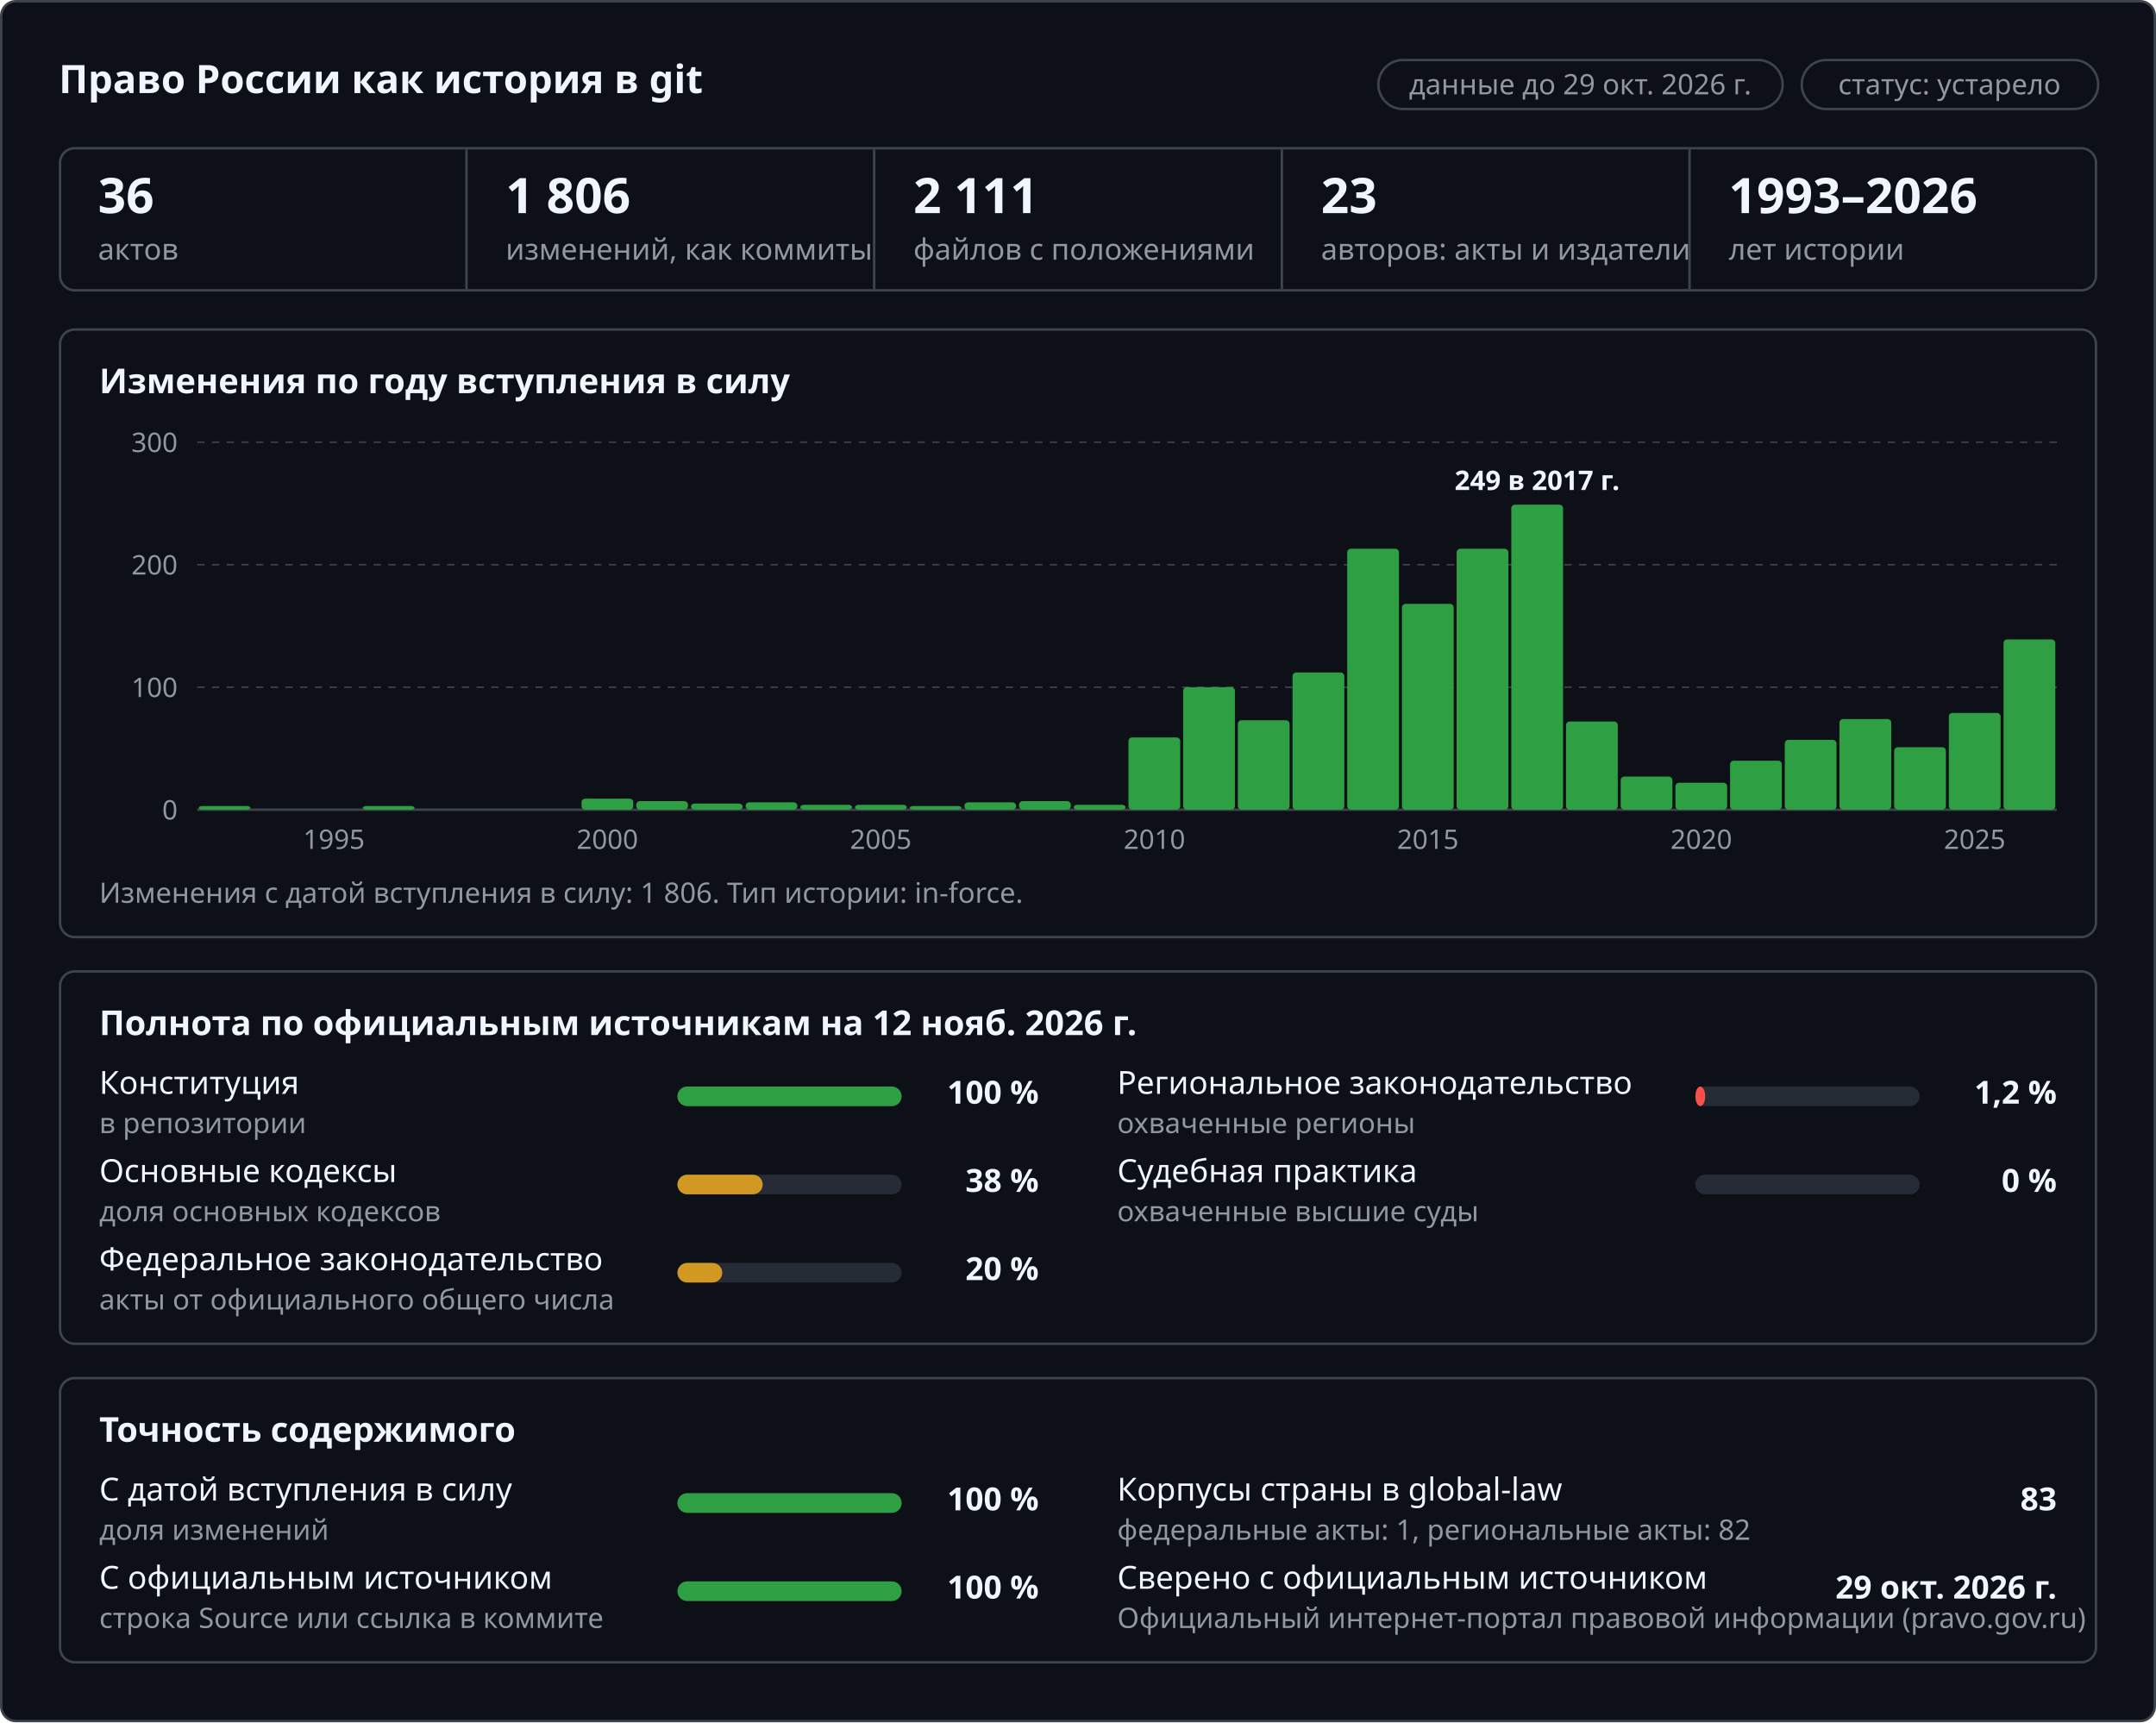
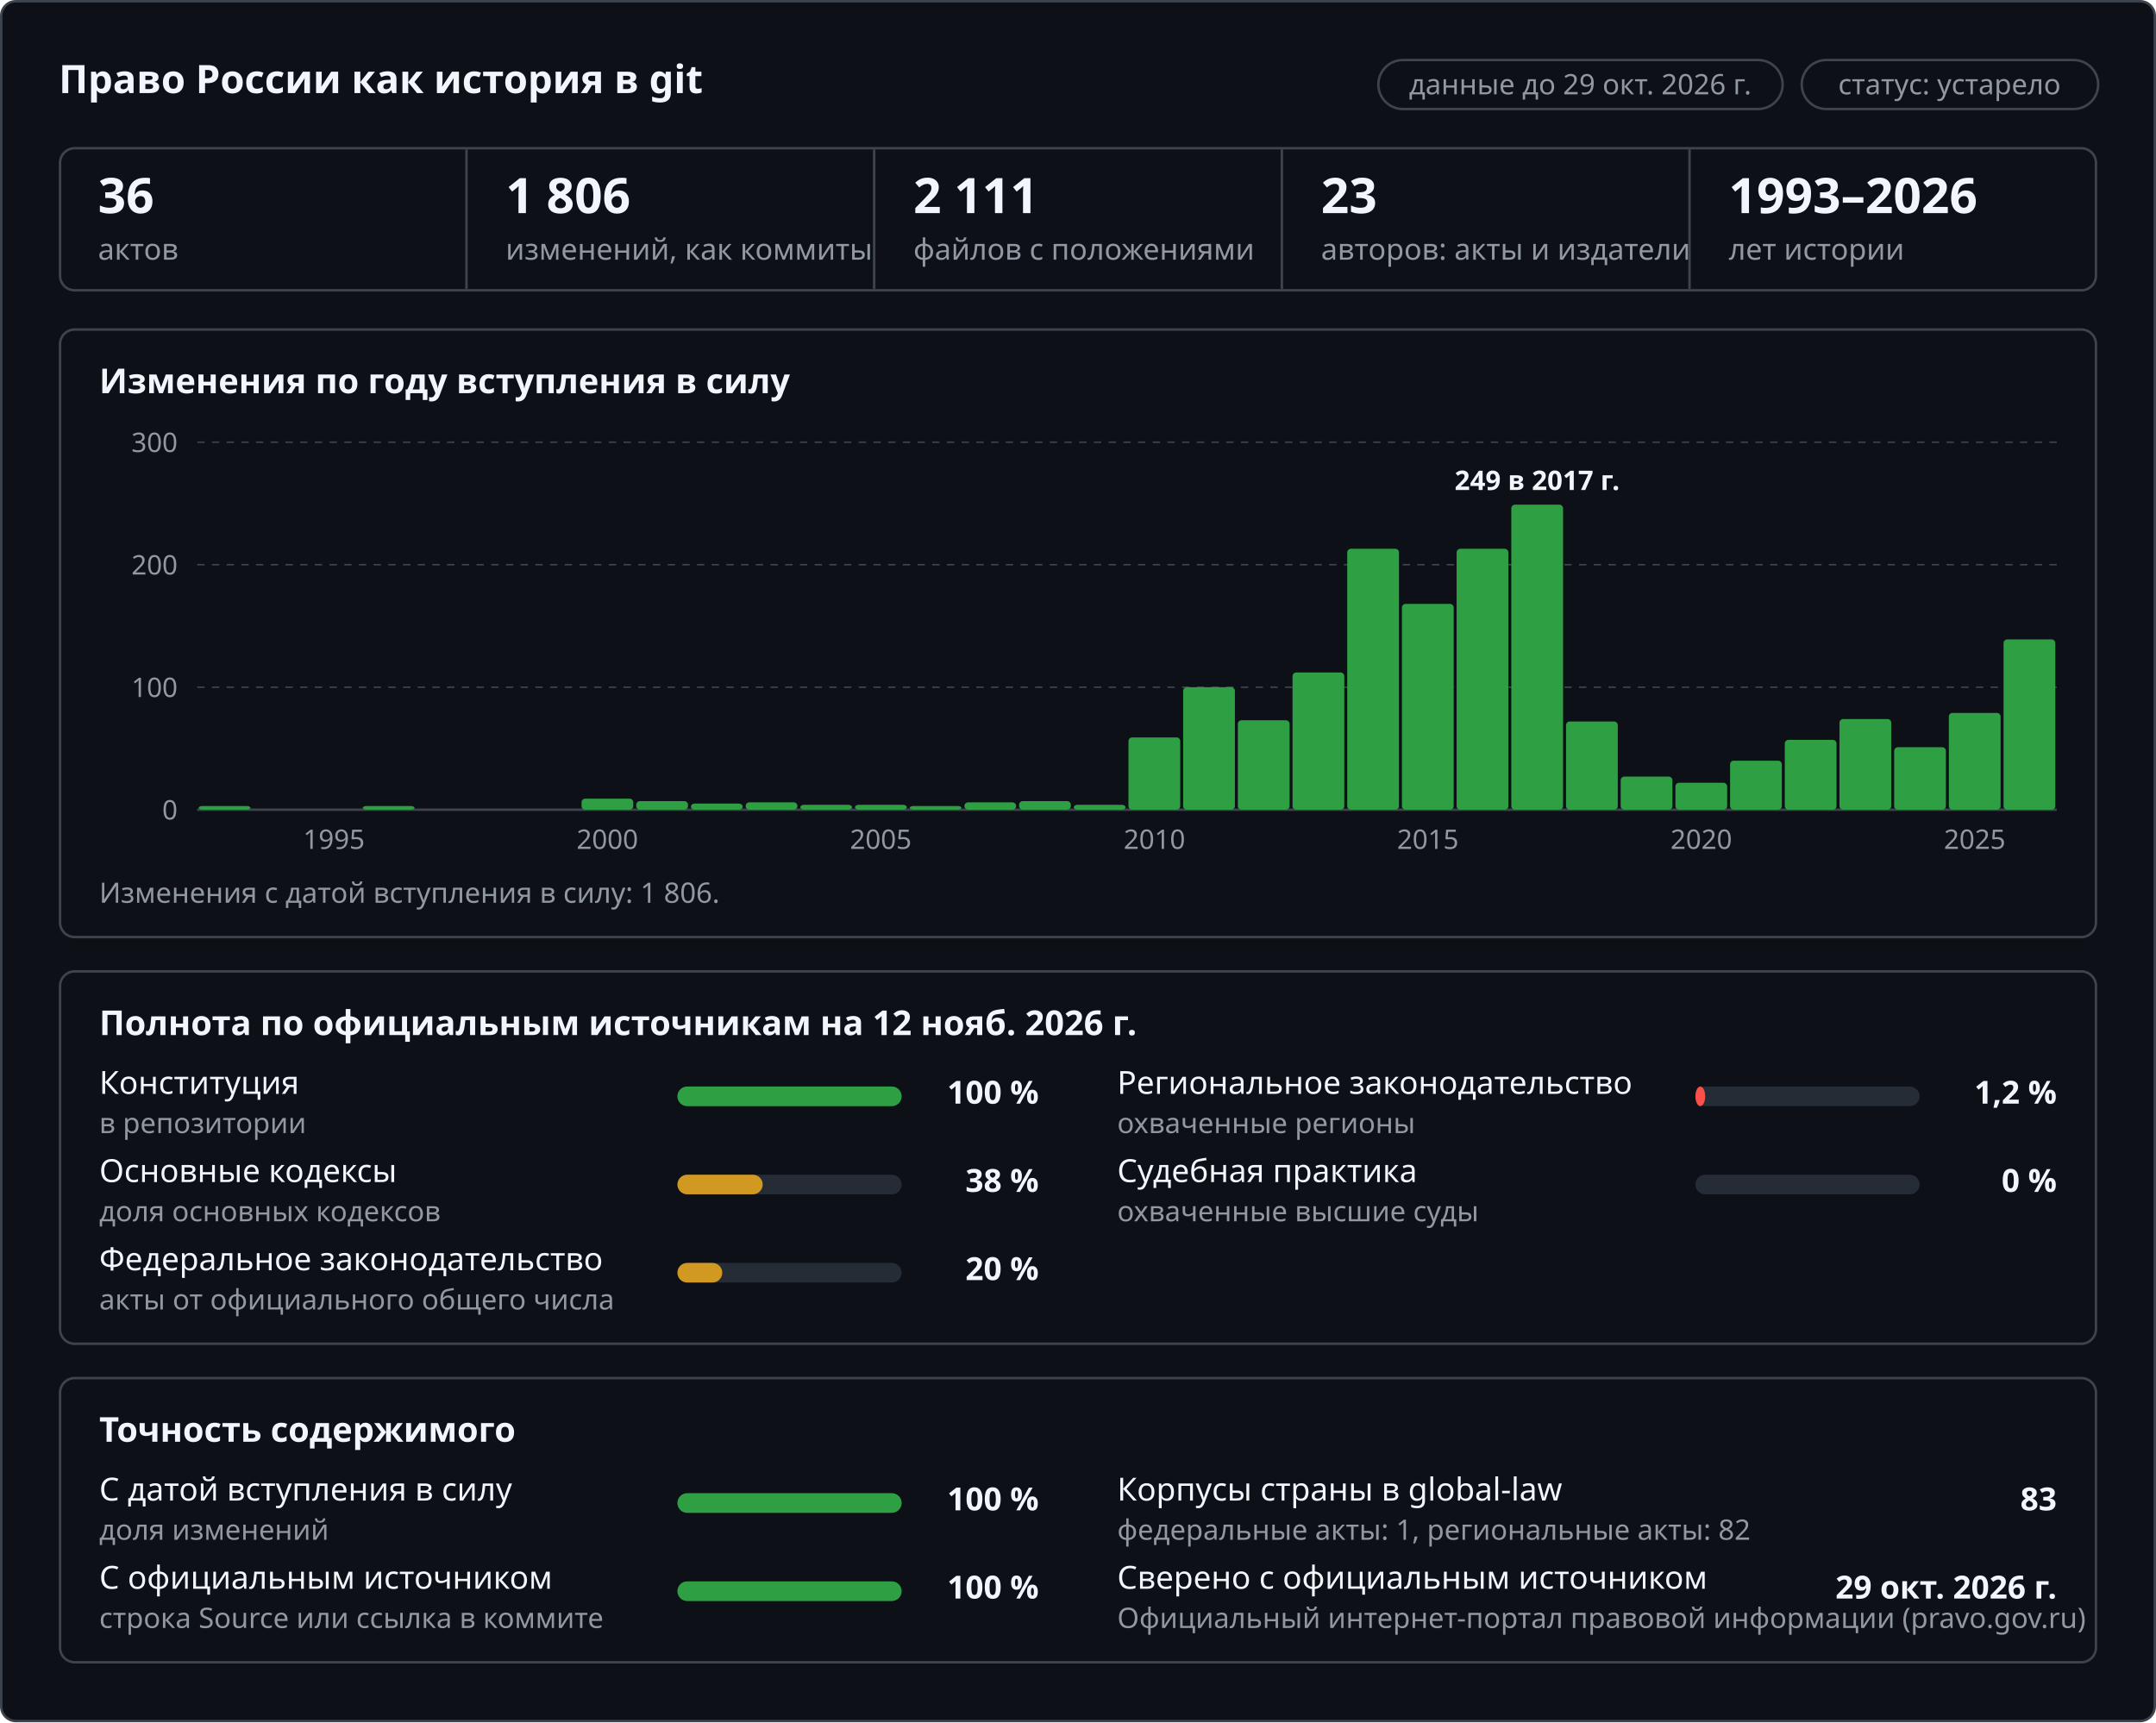
<svg xmlns="http://www.w3.org/2000/svg" width="880" height="703" viewBox="0 0 880 703" font-family="-apple-system,BlinkMacSystemFont,Segoe UI,Noto Sans,Helvetica,Arial,sans-serif">
  <rect x="0.5" y="0.5" width="879" height="702" rx="6" fill="#0d1117" stroke="#3d444d" />
  <text x="24" y="38" font-size="16" font-weight="600" fill="#f0f6fc">Право России как история в git</text>
  <rect x="562.6" y="24.5" width="165" height="20" rx="10" fill="none" stroke="#3d444d" />
  <text x="645.0" y="38.5" font-size="11.5" font-weight="500" text-anchor="middle" fill="#9198a1">данные до 29 окт. 2026 г.</text>
  <rect x="735.4" y="24.5" width="121" height="20" rx="10" fill="none" stroke="#3d444d" />
  <text x="795.7" y="38.5" font-size="11.5" font-weight="500" text-anchor="middle" fill="#9198a1">статус: устарело</text>
  <rect x="24.5" y="60.5" width="831" height="58" rx="6" fill="#0d1117" stroke="#3d444d" />
  <text x="40.0" y="87" font-size="20" font-weight="600" fill="#f0f6fc">36</text>
  <text x="40.0" y="106" font-size="12" fill="#9198a1">актов</text>
  <line x1="190.4" y1="61" x2="190.4" y2="118" stroke="#3d444d" />
  <text x="206.4" y="87" font-size="20" font-weight="600" fill="#f0f6fc">1 806</text>
  <text x="206.4" y="106" font-size="12" fill="#9198a1">изменений, как коммиты</text>
  <line x1="356.8" y1="61" x2="356.8" y2="118" stroke="#3d444d" />
  <text x="372.8" y="87" font-size="20" font-weight="600" fill="#f0f6fc">2 111</text>
  <text x="372.8" y="106" font-size="12" fill="#9198a1">файлов с положениями</text>
  <line x1="523.2" y1="61" x2="523.2" y2="118" stroke="#3d444d" />
  <text x="539.2" y="87" font-size="20" font-weight="600" fill="#f0f6fc">23</text>
  <text x="539.2" y="106" font-size="12" fill="#9198a1" textLength="142" lengthAdjust="spacingAndGlyphs">авторов: акты и издатели</text>
  <line x1="689.6" y1="61" x2="689.6" y2="118" stroke="#3d444d" />
  <text x="705.6" y="87" font-size="20" font-weight="600" fill="#f0f6fc">1993–2026</text>
  <text x="705.6" y="106" font-size="12" fill="#9198a1">лет истории</text>
  <rect x="24.5" y="134.5" width="831" height="248" rx="6" fill="#0d1117" stroke="#3d444d" />
  <text x="40.5" y="160.5" font-size="14" font-weight="600" fill="#f0f6fc">Изменения по году вступления в силу</text>
  <line x1="80.5" y1="330.5" x2="839.5" y2="330.5" stroke="#3d444d" stroke-width="1" />
  <text x="72.5" y="334.5" font-size="11" text-anchor="end" fill="#9198a1">0</text>
  <line x1="80.5" y1="280.5" x2="839.5" y2="280.5" stroke="#3d444d" stroke-width="0.6" stroke-dasharray="3 3" />
  <text x="72.5" y="284.5" font-size="11" text-anchor="end" fill="#9198a1">100</text>
  <line x1="80.5" y1="230.5" x2="839.5" y2="230.5" stroke="#3d444d" stroke-width="0.6" stroke-dasharray="3 3" />
  <text x="72.5" y="234.5" font-size="11" text-anchor="end" fill="#9198a1">200</text>
  <line x1="80.5" y1="180.5" x2="839.5" y2="180.5" stroke="#3d444d" stroke-width="0.6" stroke-dasharray="3 3" />
  <text x="72.5" y="184.5" font-size="11" text-anchor="end" fill="#9198a1">300</text>
  <rect x="81.10" y="329.0" width="21.12" height="1.5" rx="1.5" fill="#2ea043" />
  <text x="136.3" y="346.5" font-size="11" text-anchor="middle" fill="#9198a1">1995</text>
  <rect x="148.07" y="329.0" width="21.12" height="1.5" rx="1.5" fill="#2ea043" />
  <rect x="237.36" y="326.0" width="21.12" height="4.5" rx="1.5" fill="#2ea043" />
  <text x="247.9" y="346.5" font-size="11" text-anchor="middle" fill="#9198a1">2000</text>
  <rect x="259.69" y="327.0" width="21.12" height="3.5" rx="1.5" fill="#2ea043" />
  <rect x="282.01" y="328.0" width="21.12" height="2.5" rx="1.5" fill="#2ea043" />
  <rect x="304.34" y="327.5" width="21.12" height="3.0" rx="1.5" fill="#2ea043" />
  <rect x="326.66" y="328.5" width="21.12" height="2.0" rx="1.5" fill="#2ea043" />
  <rect x="348.98" y="328.5" width="21.12" height="2.0" rx="1.5" fill="#2ea043" />
  <text x="359.5" y="346.5" font-size="11" text-anchor="middle" fill="#9198a1">2005</text>
  <rect x="371.31" y="329.0" width="21.12" height="1.5" rx="1.5" fill="#2ea043" />
  <rect x="393.63" y="327.5" width="21.12" height="3.0" rx="1.5" fill="#2ea043" />
  <rect x="415.95" y="327.0" width="21.12" height="3.5" rx="1.5" fill="#2ea043" />
  <rect x="438.28" y="328.5" width="21.12" height="2.0" rx="1.5" fill="#2ea043" />
  <rect x="460.60" y="301.0" width="21.12" height="29.5" rx="1.5" fill="#2ea043" />
  <text x="471.2" y="346.5" font-size="11" text-anchor="middle" fill="#9198a1">2010</text>
  <rect x="482.92" y="280.5" width="21.12" height="50.0" rx="1.5" fill="#2ea043" />
  <rect x="505.25" y="294.0" width="21.12" height="36.5" rx="1.5" fill="#2ea043" />
  <rect x="527.57" y="274.5" width="21.12" height="56.0" rx="1.5" fill="#2ea043" />
  <rect x="549.89" y="224.0" width="21.12" height="106.5" rx="1.5" fill="#2ea043" />
  <rect x="572.22" y="246.5" width="21.12" height="84.0" rx="1.5" fill="#2ea043" />
  <text x="582.8" y="346.5" font-size="11" text-anchor="middle" fill="#9198a1">2015</text>
  <rect x="594.54" y="224.0" width="21.12" height="106.5" rx="1.5" fill="#2ea043" />
  <rect x="616.86" y="206.0" width="21.12" height="124.5" rx="1.5" fill="#2ea043" />
  <text x="627.4" y="200.0" font-size="11" font-weight="600" text-anchor="middle" fill="#f0f6fc">249 в 2017 г.</text>
  <rect x="639.19" y="294.5" width="21.12" height="36.0" rx="1.5" fill="#2ea043" />
  <rect x="661.51" y="317.0" width="21.12" height="13.5" rx="1.5" fill="#2ea043" />
  <rect x="683.84" y="319.5" width="21.12" height="11.0" rx="1.5" fill="#2ea043" />
  <text x="694.4" y="346.5" font-size="11" text-anchor="middle" fill="#9198a1">2020</text>
  <rect x="706.16" y="310.5" width="21.12" height="20.0" rx="1.5" fill="#2ea043" />
  <rect x="728.48" y="302.0" width="21.12" height="28.5" rx="1.5" fill="#2ea043" />
  <rect x="750.81" y="293.5" width="21.12" height="37.0" rx="1.5" fill="#2ea043" />
  <rect x="773.13" y="305.0" width="21.12" height="25.5" rx="1.5" fill="#2ea043" />
  <rect x="795.45" y="291.0" width="21.12" height="39.5" rx="1.5" fill="#2ea043" />
  <text x="806.0" y="346.5" font-size="11" text-anchor="middle" fill="#9198a1">2025</text>
  <rect x="817.78" y="261.0" width="21.12" height="69.5" rx="1.5" fill="#2ea043" />
-   <text x="40.5" y="368.5" font-size="11.5" fill="#9198a1">Изменения с датой вступления в силу: 1 806. Тип истории: in-force.</text>
+   <text x="40.5" y="368.5" font-size="11.5" fill="#9198a1">Изменения с датой вступления в силу: 1 806.</text>
  <rect x="24.5" y="396.5" width="831" height="152" rx="6" fill="#0d1117" stroke="#3d444d" />
  <text x="40.5" y="422.5" font-size="14" font-weight="600" fill="#f0f6fc">Полнота по официальным источникам на 12 нояб. 2026 г.</text>
  <text x="40.5" y="446.5" font-size="13" fill="#f0f6fc">Конституция</text>
  <text x="40.5" y="462.5" font-size="11.5" fill="#9198a1">в репозитории</text>
  <g>
    <rect x="276.5" y="443.5" width="91.5" height="8" rx="4" fill="#262c36" />
    <rect x="276.5" y="443.5" width="91.5" height="8" rx="4" fill="#2ea043" />
  </g>
  <text x="424.0" y="450.5" font-size="13" font-weight="600" text-anchor="end" fill="#f0f6fc">100 %</text>
  <text x="40.5" y="482.5" font-size="13" fill="#f0f6fc">Основные кодексы</text>
  <text x="40.5" y="498.5" font-size="11.5" fill="#9198a1">доля основных кодексов</text>
  <g>
    <rect x="276.5" y="479.5" width="91.5" height="8" rx="4" fill="#262c36" />
    <rect x="276.5" y="479.5" width="34.8" height="8" rx="4" fill="#d29922" />
  </g>
  <text x="424.0" y="486.5" font-size="13" font-weight="600" text-anchor="end" fill="#f0f6fc">38 %</text>
  <text x="40.5" y="518.5" font-size="13" fill="#f0f6fc">Федеральное законодательство</text>
  <text x="40.5" y="534.5" font-size="11.5" fill="#9198a1">акты от официального общего числа</text>
  <g>
    <rect x="276.5" y="515.5" width="91.5" height="8" rx="4" fill="#262c36" />
    <rect x="276.5" y="515.5" width="18.3" height="8" rx="4" fill="#d29922" />
  </g>
  <text x="424.0" y="522.5" font-size="13" font-weight="600" text-anchor="end" fill="#f0f6fc">20 %</text>
  <text x="456.0" y="446.5" font-size="13" fill="#f0f6fc">Региональное законодательство</text>
  <text x="456.0" y="462.5" font-size="11.5" fill="#9198a1">охваченные регионы</text>
  <g>
    <rect x="692.0" y="443.5" width="91.5" height="8" rx="4" fill="#262c36" />
    <rect x="692.0" y="443.5" width="4.0" height="8" rx="4" fill="#f85149" />
  </g>
  <text x="839.5" y="450.5" font-size="13" font-weight="600" text-anchor="end" fill="#f0f6fc">1,2 %</text>
  <text x="456.0" y="482.5" font-size="13" fill="#f0f6fc">Судебная практика</text>
  <text x="456.0" y="498.5" font-size="11.5" fill="#9198a1">охваченные высшие суды</text>
  <g>
    <rect x="692.0" y="479.5" width="91.5" height="8" rx="4" fill="#262c36" />
  </g>
  <text x="839.5" y="486.5" font-size="13" font-weight="600" text-anchor="end" fill="#f0f6fc">0 %</text>
  <rect x="24.5" y="562.5" width="831" height="116" rx="6" fill="#0d1117" stroke="#3d444d" />
  <text x="40.5" y="588.5" font-size="14" font-weight="600" fill="#f0f6fc">Точность содержимого</text>
  <text x="40.5" y="612.5" font-size="13" fill="#f0f6fc">С датой вступления в силу</text>
  <text x="40.5" y="628.5" font-size="11.5" fill="#9198a1">доля изменений</text>
  <g>
    <rect x="276.5" y="609.5" width="91.5" height="8" rx="4" fill="#262c36" />
    <rect x="276.5" y="609.5" width="91.5" height="8" rx="4" fill="#2ea043" />
  </g>
  <text x="424.0" y="616.5" font-size="13" font-weight="600" text-anchor="end" fill="#f0f6fc">100 %</text>
  <text x="40.5" y="648.5" font-size="13" fill="#f0f6fc">С официальным источником</text>
  <text x="40.5" y="664.5" font-size="11.5" fill="#9198a1">строка Source или ссылка в коммите</text>
  <g>
    <rect x="276.5" y="645.5" width="91.5" height="8" rx="4" fill="#262c36" />
    <rect x="276.5" y="645.5" width="91.5" height="8" rx="4" fill="#2ea043" />
  </g>
  <text x="424.0" y="652.5" font-size="13" font-weight="600" text-anchor="end" fill="#f0f6fc">100 %</text>
  <text x="456.0" y="612.5" font-size="13" fill="#f0f6fc">Корпусы страны в global-law</text>
  <text x="456.0" y="628.5" font-size="11.5" fill="#9198a1">федеральные акты: 1, региональные акты: 82</text>
  <text x="839.5" y="616.5" font-size="13" font-weight="600" text-anchor="end" fill="#f0f6fc">83</text>
  <text x="456.0" y="648.5" font-size="13" fill="#f0f6fc">Сверено с официальным источником</text>
  <text x="456.0" y="664.5" font-size="11.5" fill="#9198a1">Официальный интернет-портал правовой информации (pravo.gov.ru)</text>
  <text x="839.5" y="652.5" font-size="13" font-weight="600" text-anchor="end" fill="#f0f6fc">29 окт. 2026 г.</text>
</svg>
